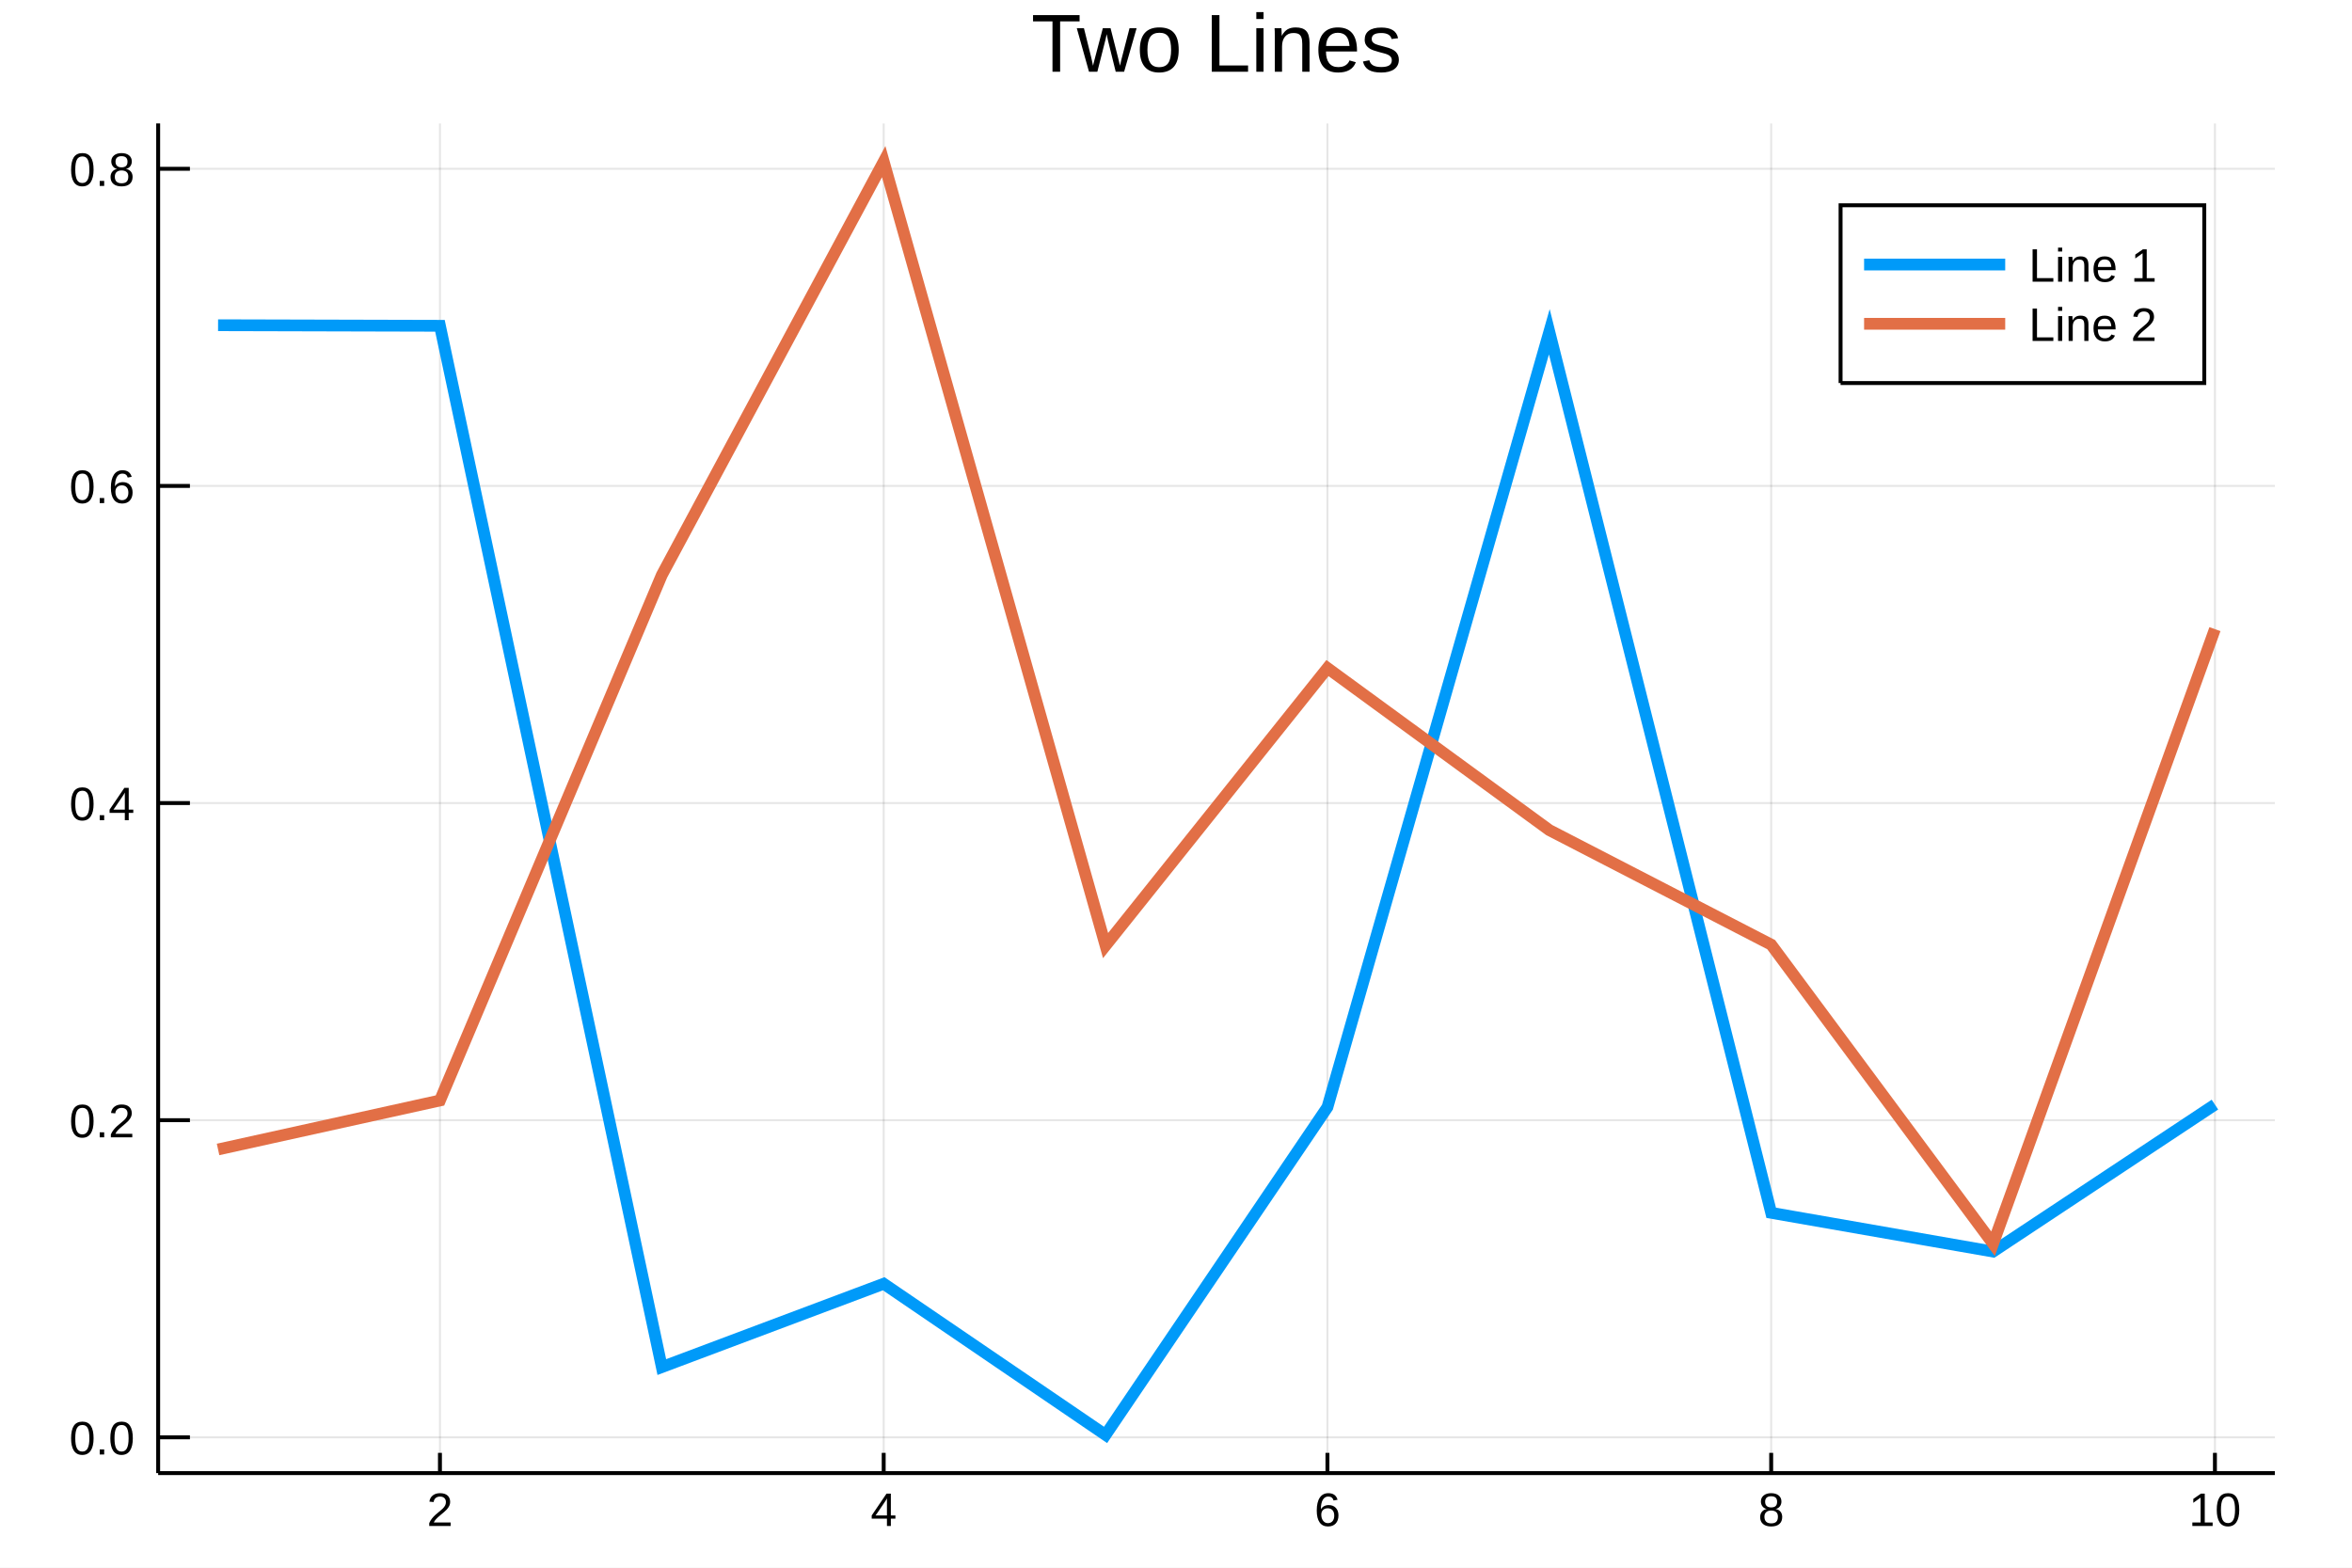
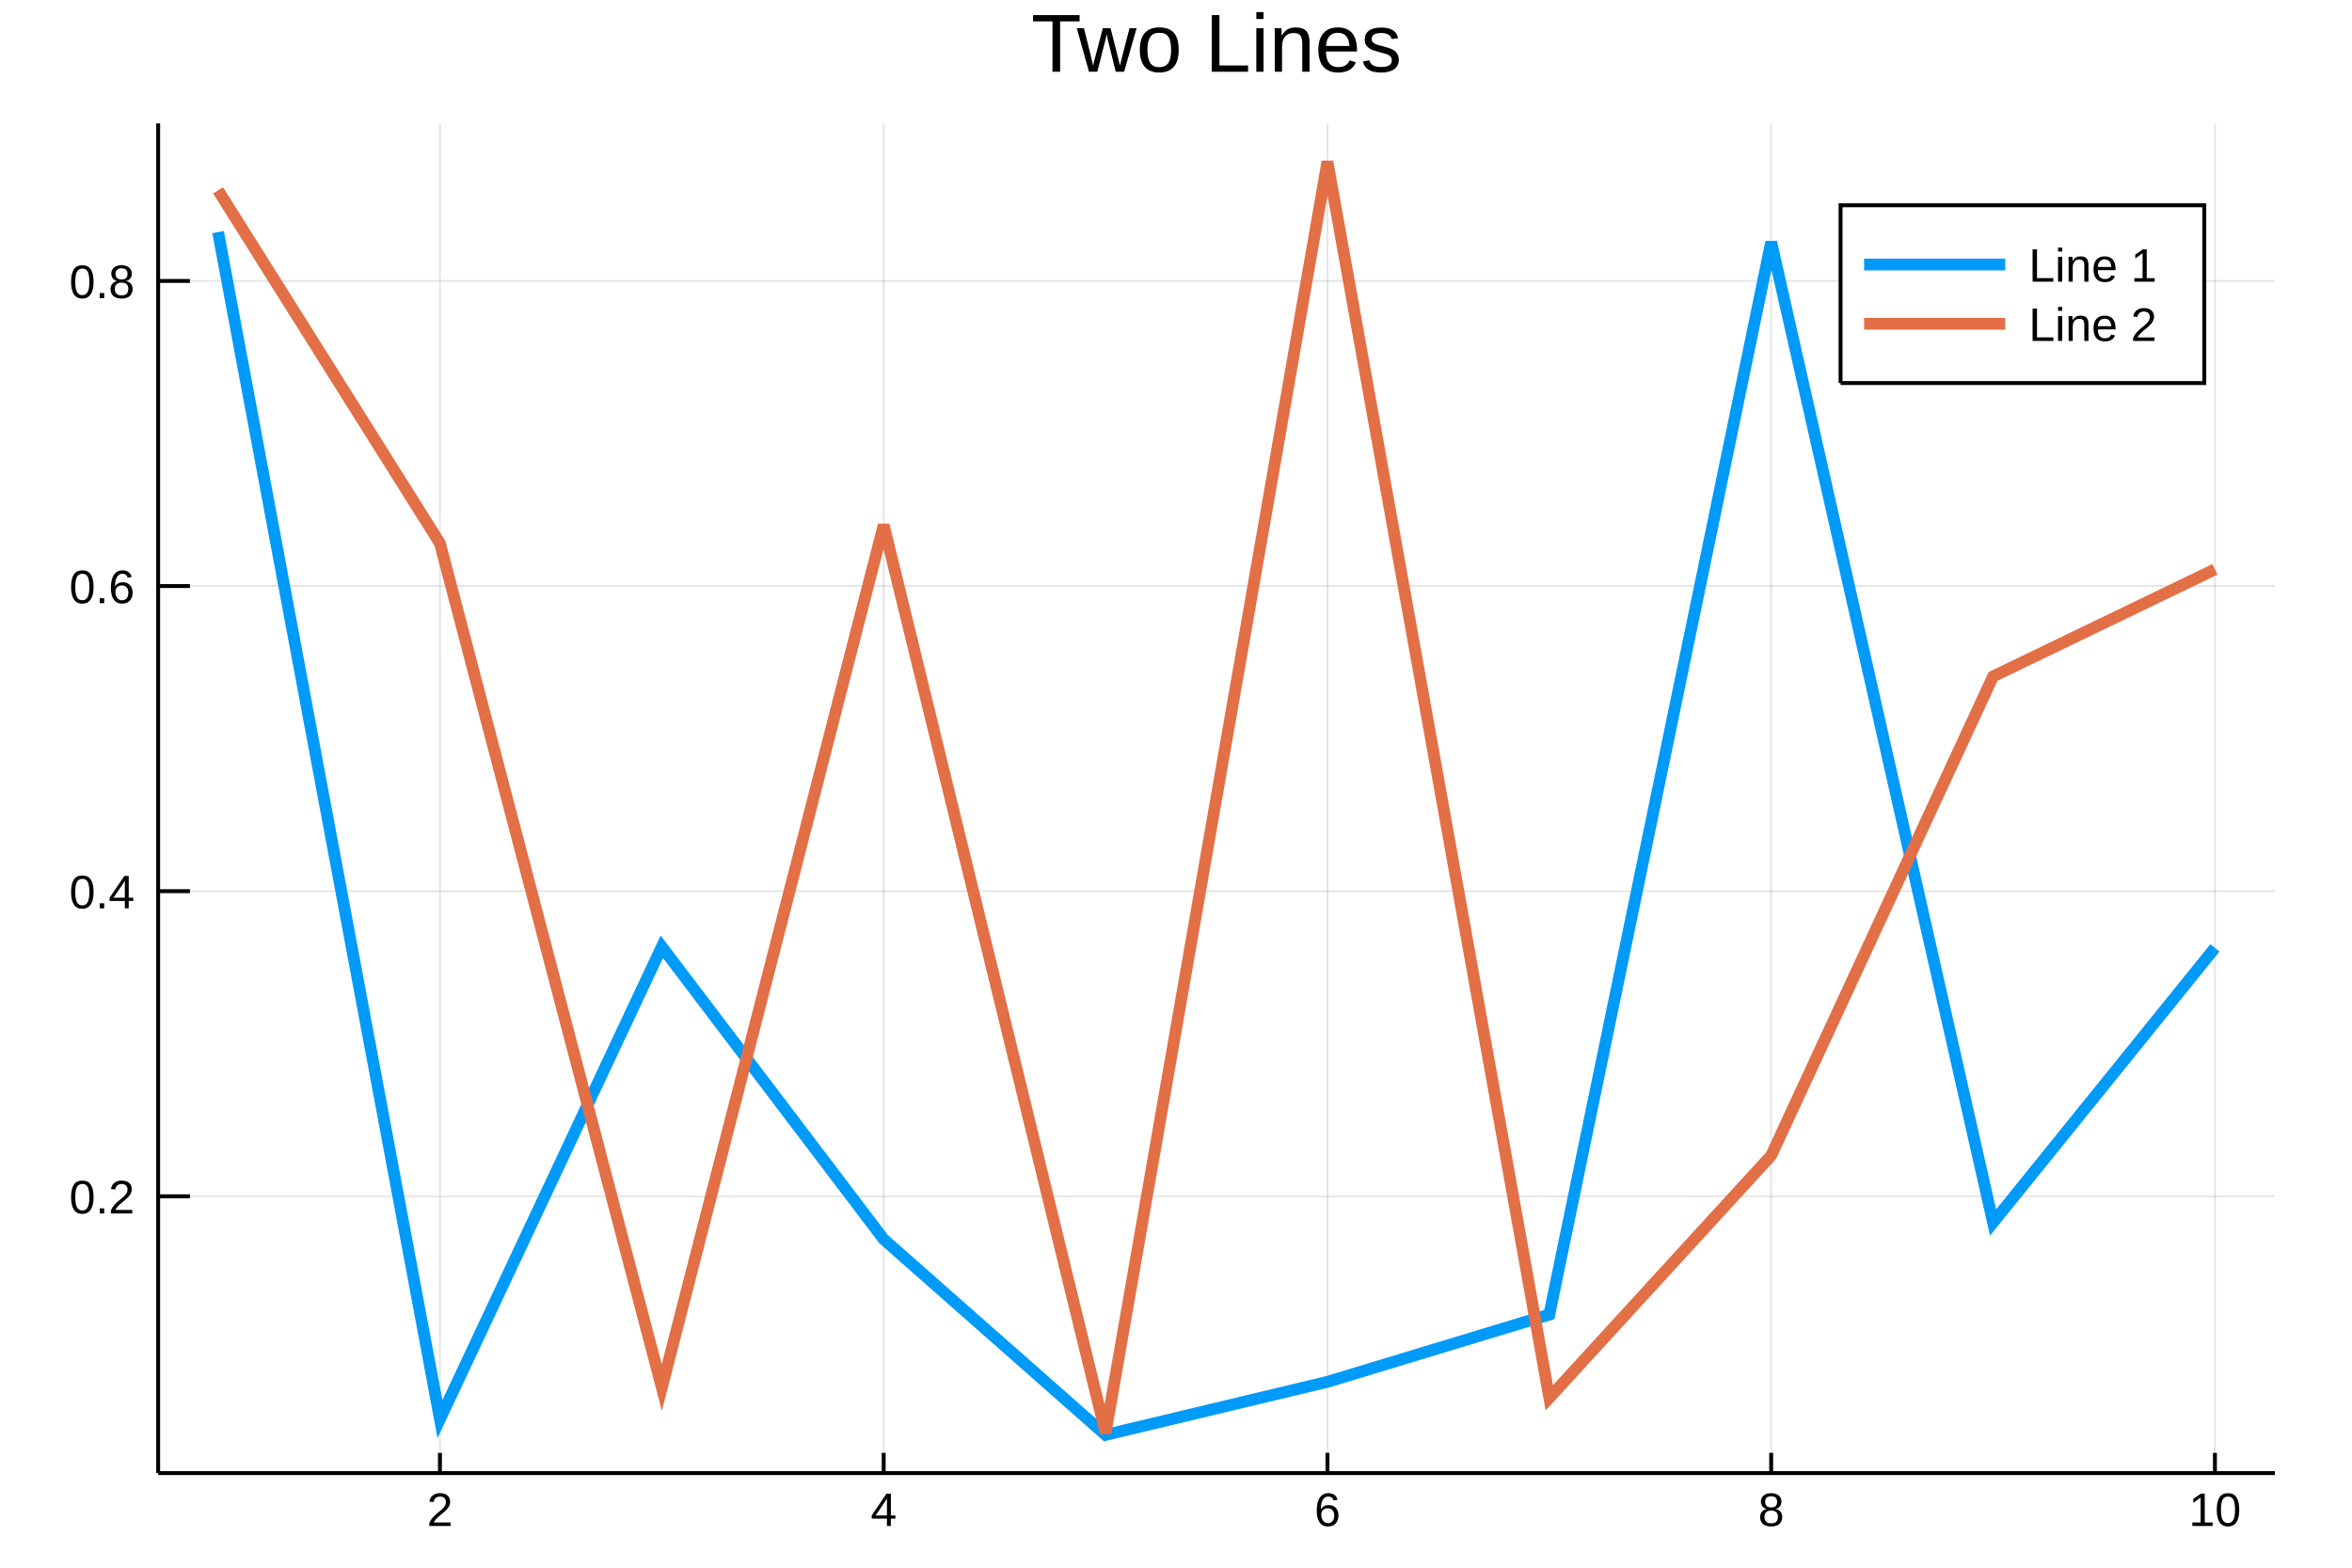
<svg xmlns="http://www.w3.org/2000/svg" width="600" height="400" viewBox="0 0 2400 1600">
  <defs>
-     <clipPath id="clip5200">
+     <clipPath id="clip6900">
      <rect x="0" y="0" width="2000" height="2000" />
    </clipPath>
  </defs>
  <defs>
-     <clipPath id="clip5201">
+     <clipPath id="clip6901">
      <rect x="0" y="0" width="2400" height="1600" />
    </clipPath>
  </defs>
-   <polygon clip-path="url(#clip5201)" points=" 0,1600 2400,1600 2400,0 0,0    " fill="#ffffff" fill-rule="evenodd" fill-opacity="1" />
+   <polygon clip-path="url(#clip6901)" points=" 0,1600 2400,1600 2400,0 0,0    " fill="#ffffff" fill-rule="evenodd" fill-opacity="1" />
  <defs>
-     <clipPath id="clip5202">
+     <clipPath id="clip6902">
      <rect x="480" y="0" width="1681" height="1600" />
    </clipPath>
  </defs>
-   <polygon clip-path="url(#clip5201)" points=" 161.394,1503.47 2321.26,1503.47 2321.26,125.984 161.394,125.984    " fill="#ffffff" fill-rule="evenodd" fill-opacity="1" />
+   <polygon clip-path="url(#clip6901)" points=" 161.394,1503.47 2321.26,1503.47 2321.26,125.984 161.394,125.984    " fill="#ffffff" fill-rule="evenodd" fill-opacity="1" />
  <defs>
-     <clipPath id="clip5203">
+     <clipPath id="clip6903">
      <rect x="161" y="125" width="2161" height="1378" />
    </clipPath>
  </defs>
-   <polyline clip-path="url(#clip5203)" style="stroke:#000000; stroke-width:2; stroke-opacity:0.1; fill:none" points="   448.923,1503.47 448.923,125.984    " />
-   <polyline clip-path="url(#clip5203)" style="stroke:#000000; stroke-width:2; stroke-opacity:0.1; fill:none" points="   901.725,1503.47 901.725,125.984    " />
-   <polyline clip-path="url(#clip5203)" style="stroke:#000000; stroke-width:2; stroke-opacity:0.1; fill:none" points="   1354.53,1503.47 1354.53,125.984    " />
-   <polyline clip-path="url(#clip5203)" style="stroke:#000000; stroke-width:2; stroke-opacity:0.1; fill:none" points="   1807.33,1503.47 1807.33,125.984    " />
-   <polyline clip-path="url(#clip5203)" style="stroke:#000000; stroke-width:2; stroke-opacity:0.1; fill:none" points="   2260.13,1503.47 2260.13,125.984    " />
-   <polyline clip-path="url(#clip5203)" style="stroke:#000000; stroke-width:2; stroke-opacity:0.1; fill:none" points="   161.394,1466.96 2321.26,1466.96    " />
-   <polyline clip-path="url(#clip5203)" style="stroke:#000000; stroke-width:2; stroke-opacity:0.1; fill:none" points="   161.394,1143.28 2321.26,1143.28    " />
-   <polyline clip-path="url(#clip5203)" style="stroke:#000000; stroke-width:2; stroke-opacity:0.1; fill:none" points="   161.394,819.613 2321.26,819.613    " />
-   <polyline clip-path="url(#clip5203)" style="stroke:#000000; stroke-width:2; stroke-opacity:0.1; fill:none" points="   161.394,495.941 2321.26,495.941    " />
-   <polyline clip-path="url(#clip5203)" style="stroke:#000000; stroke-width:2; stroke-opacity:0.1; fill:none" points="   161.394,172.269 2321.26,172.269    " />
-   <polyline clip-path="url(#clip5201)" style="stroke:#000000; stroke-width:4; stroke-opacity:1; fill:none" points="   161.394,1503.47 2321.26,1503.47    " />
-   <polyline clip-path="url(#clip5201)" style="stroke:#000000; stroke-width:4; stroke-opacity:1; fill:none" points="   161.394,1503.47 161.394,125.984    " />
-   <polyline clip-path="url(#clip5201)" style="stroke:#000000; stroke-width:4; stroke-opacity:1; fill:none" points="   448.923,1503.47 448.923,1482.81    " />
-   <polyline clip-path="url(#clip5201)" style="stroke:#000000; stroke-width:4; stroke-opacity:1; fill:none" points="   901.725,1503.47 901.725,1482.81    " />
-   <polyline clip-path="url(#clip5201)" style="stroke:#000000; stroke-width:4; stroke-opacity:1; fill:none" points="   1354.53,1503.47 1354.53,1482.81    " />
-   <polyline clip-path="url(#clip5201)" style="stroke:#000000; stroke-width:4; stroke-opacity:1; fill:none" points="   1807.33,1503.47 1807.33,1482.81    " />
-   <polyline clip-path="url(#clip5201)" style="stroke:#000000; stroke-width:4; stroke-opacity:1; fill:none" points="   2260.13,1503.47 2260.13,1482.81    " />
-   <polyline clip-path="url(#clip5201)" style="stroke:#000000; stroke-width:4; stroke-opacity:1; fill:none" points="   161.394,1466.96 193.792,1466.96    " />
-   <polyline clip-path="url(#clip5201)" style="stroke:#000000; stroke-width:4; stroke-opacity:1; fill:none" points="   161.394,1143.28 193.792,1143.28    " />
-   <polyline clip-path="url(#clip5201)" style="stroke:#000000; stroke-width:4; stroke-opacity:1; fill:none" points="   161.394,819.613 193.792,819.613    " />
-   <polyline clip-path="url(#clip5201)" style="stroke:#000000; stroke-width:4; stroke-opacity:1; fill:none" points="   161.394,495.941 193.792,495.941    " />
-   <polyline clip-path="url(#clip5201)" style="stroke:#000000; stroke-width:4; stroke-opacity:1; fill:none" points="   161.394,172.269 193.792,172.269    " />
-   <g clip-path="url(#clip5201)">
+   <polyline clip-path="url(#clip6903)" style="stroke:#000000; stroke-width:2; stroke-opacity:0.1; fill:none" points="   448.923,1503.47 448.923,125.984    " />
+   <polyline clip-path="url(#clip6903)" style="stroke:#000000; stroke-width:2; stroke-opacity:0.1; fill:none" points="   901.725,1503.47 901.725,125.984    " />
+   <polyline clip-path="url(#clip6903)" style="stroke:#000000; stroke-width:2; stroke-opacity:0.1; fill:none" points="   1354.53,1503.47 1354.53,125.984    " />
+   <polyline clip-path="url(#clip6903)" style="stroke:#000000; stroke-width:2; stroke-opacity:0.1; fill:none" points="   1807.33,1503.47 1807.33,125.984    " />
+   <polyline clip-path="url(#clip6903)" style="stroke:#000000; stroke-width:2; stroke-opacity:0.1; fill:none" points="   2260.13,1503.47 2260.13,125.984    " />
+   <polyline clip-path="url(#clip6903)" style="stroke:#000000; stroke-width:2; stroke-opacity:0.1; fill:none" points="   161.394,1220.94 2321.26,1220.94    " />
+   <polyline clip-path="url(#clip6903)" style="stroke:#000000; stroke-width:2; stroke-opacity:0.1; fill:none" points="   161.394,909.539 2321.26,909.539    " />
+   <polyline clip-path="url(#clip6903)" style="stroke:#000000; stroke-width:2; stroke-opacity:0.1; fill:none" points="   161.394,598.134 2321.26,598.134    " />
+   <polyline clip-path="url(#clip6903)" style="stroke:#000000; stroke-width:2; stroke-opacity:0.1; fill:none" points="   161.394,286.729 2321.26,286.729    " />
+   <polyline clip-path="url(#clip6901)" style="stroke:#000000; stroke-width:4; stroke-opacity:1; fill:none" points="   161.394,1503.47 2321.26,1503.47    " />
+   <polyline clip-path="url(#clip6901)" style="stroke:#000000; stroke-width:4; stroke-opacity:1; fill:none" points="   161.394,1503.47 161.394,125.984    " />
+   <polyline clip-path="url(#clip6901)" style="stroke:#000000; stroke-width:4; stroke-opacity:1; fill:none" points="   448.923,1503.47 448.923,1482.81    " />
+   <polyline clip-path="url(#clip6901)" style="stroke:#000000; stroke-width:4; stroke-opacity:1; fill:none" points="   901.725,1503.47 901.725,1482.81    " />
+   <polyline clip-path="url(#clip6901)" style="stroke:#000000; stroke-width:4; stroke-opacity:1; fill:none" points="   1354.53,1503.47 1354.53,1482.81    " />
+   <polyline clip-path="url(#clip6901)" style="stroke:#000000; stroke-width:4; stroke-opacity:1; fill:none" points="   1807.33,1503.47 1807.33,1482.81    " />
+   <polyline clip-path="url(#clip6901)" style="stroke:#000000; stroke-width:4; stroke-opacity:1; fill:none" points="   2260.13,1503.47 2260.13,1482.81    " />
+   <polyline clip-path="url(#clip6901)" style="stroke:#000000; stroke-width:4; stroke-opacity:1; fill:none" points="   161.394,1220.94 193.792,1220.94    " />
+   <polyline clip-path="url(#clip6901)" style="stroke:#000000; stroke-width:4; stroke-opacity:1; fill:none" points="   161.394,909.539 193.792,909.539    " />
+   <polyline clip-path="url(#clip6901)" style="stroke:#000000; stroke-width:4; stroke-opacity:1; fill:none" points="   161.394,598.134 193.792,598.134    " />
+   <polyline clip-path="url(#clip6901)" style="stroke:#000000; stroke-width:4; stroke-opacity:1; fill:none" points="   161.394,286.729 193.792,286.729    " />
+   <g clip-path="url(#clip6901)">
    <text style="fill:#000000; fill-opacity:1; font-family:Arial,Helvetica Neue,Helvetica,sans-serif; font-size:48px; text-anchor:middle;" transform="rotate(0, 448.923, 1557.47)" x="448.923" y="1557.47">2</text>
  </g>
-   <g clip-path="url(#clip5201)">
+   <g clip-path="url(#clip6901)">
    <text style="fill:#000000; fill-opacity:1; font-family:Arial,Helvetica Neue,Helvetica,sans-serif; font-size:48px; text-anchor:middle;" transform="rotate(0, 901.725, 1557.47)" x="901.725" y="1557.47">4</text>
  </g>
-   <g clip-path="url(#clip5201)">
+   <g clip-path="url(#clip6901)">
    <text style="fill:#000000; fill-opacity:1; font-family:Arial,Helvetica Neue,Helvetica,sans-serif; font-size:48px; text-anchor:middle;" transform="rotate(0, 1354.53, 1557.47)" x="1354.53" y="1557.47">6</text>
  </g>
-   <g clip-path="url(#clip5201)">
+   <g clip-path="url(#clip6901)">
    <text style="fill:#000000; fill-opacity:1; font-family:Arial,Helvetica Neue,Helvetica,sans-serif; font-size:48px; text-anchor:middle;" transform="rotate(0, 1807.33, 1557.47)" x="1807.33" y="1557.47">8</text>
  </g>
-   <g clip-path="url(#clip5201)">
+   <g clip-path="url(#clip6901)">
    <text style="fill:#000000; fill-opacity:1; font-family:Arial,Helvetica Neue,Helvetica,sans-serif; font-size:48px; text-anchor:middle;" transform="rotate(0, 2260.13, 1557.47)" x="2260.13" y="1557.47">10</text>
  </g>
-   <g clip-path="url(#clip5201)">
-     <text style="fill:#000000; fill-opacity:1; font-family:Arial,Helvetica Neue,Helvetica,sans-serif; font-size:48px; text-anchor:end;" transform="rotate(0, 137.394, 1484.46)" x="137.394" y="1484.46">0.0</text>
+   <g clip-path="url(#clip6901)">
+     <text style="fill:#000000; fill-opacity:1; font-family:Arial,Helvetica Neue,Helvetica,sans-serif; font-size:48px; text-anchor:end;" transform="rotate(0, 137.394, 1238.44)" x="137.394" y="1238.44">0.2</text>
  </g>
-   <g clip-path="url(#clip5201)">
-     <text style="fill:#000000; fill-opacity:1; font-family:Arial,Helvetica Neue,Helvetica,sans-serif; font-size:48px; text-anchor:end;" transform="rotate(0, 137.394, 1160.78)" x="137.394" y="1160.78">0.2</text>
+   <g clip-path="url(#clip6901)">
+     <text style="fill:#000000; fill-opacity:1; font-family:Arial,Helvetica Neue,Helvetica,sans-serif; font-size:48px; text-anchor:end;" transform="rotate(0, 137.394, 927.039)" x="137.394" y="927.039">0.4</text>
  </g>
-   <g clip-path="url(#clip5201)">
-     <text style="fill:#000000; fill-opacity:1; font-family:Arial,Helvetica Neue,Helvetica,sans-serif; font-size:48px; text-anchor:end;" transform="rotate(0, 137.394, 837.113)" x="137.394" y="837.113">0.4</text>
+   <g clip-path="url(#clip6901)">
+     <text style="fill:#000000; fill-opacity:1; font-family:Arial,Helvetica Neue,Helvetica,sans-serif; font-size:48px; text-anchor:end;" transform="rotate(0, 137.394, 615.634)" x="137.394" y="615.634">0.6</text>
  </g>
-   <g clip-path="url(#clip5201)">
-     <text style="fill:#000000; fill-opacity:1; font-family:Arial,Helvetica Neue,Helvetica,sans-serif; font-size:48px; text-anchor:end;" transform="rotate(0, 137.394, 513.441)" x="137.394" y="513.441">0.6</text>
+   <g clip-path="url(#clip6901)">
+     <text style="fill:#000000; fill-opacity:1; font-family:Arial,Helvetica Neue,Helvetica,sans-serif; font-size:48px; text-anchor:end;" transform="rotate(0, 137.394, 304.229)" x="137.394" y="304.229">0.8</text>
  </g>
-   <g clip-path="url(#clip5201)">
-     <text style="fill:#000000; fill-opacity:1; font-family:Arial,Helvetica Neue,Helvetica,sans-serif; font-size:48px; text-anchor:end;" transform="rotate(0, 137.394, 189.769)" x="137.394" y="189.769">0.8</text>
-   </g>
-   <g clip-path="url(#clip5201)">
+   <g clip-path="url(#clip6901)">
    <text style="fill:#000000; fill-opacity:1; font-family:Arial,Helvetica Neue,Helvetica,sans-serif; font-size:84px; text-anchor:middle;" transform="rotate(0, 1241.33, 73.2)" x="1241.33" y="73.2">Two Lines</text>
  </g>
-   <polyline clip-path="url(#clip5203)" style="stroke:#009af9; stroke-width:12; stroke-opacity:1; fill:none" points="   222.522,331.922 448.923,332.504 675.324,1395.26 901.725,1310.21 1128.13,1464.49 1354.53,1129.98 1580.93,338.607 1807.33,1237.81 2033.73,1277.37 2260.13,1127.38       " />
-   <polyline clip-path="url(#clip5203)" style="stroke:#e26f46; stroke-width:12; stroke-opacity:1; fill:none" points="   222.522,1173.15 448.923,1123.15 675.324,586.897 901.725,164.97 1128.13,965.076 1354.53,681.844 1580.93,847.214 1807.33,964.114 2033.73,1269.39 2260.13,642.101       " />
-   <polygon clip-path="url(#clip5201)" points=" 1878.14,390.944 2249.26,390.944 2249.26,209.504 1878.14,209.504    " fill="#ffffff" fill-rule="evenodd" fill-opacity="1" />
-   <polyline clip-path="url(#clip5201)" style="stroke:#000000; stroke-width:4; stroke-opacity:1; fill:none" points="   1878.14,390.944 2249.26,390.944 2249.26,209.504 1878.14,209.504 1878.14,390.944    " />
-   <polyline clip-path="url(#clip5201)" style="stroke:#009af9; stroke-width:12; stroke-opacity:1; fill:none" points="   1902.14,269.984 2046.14,269.984    " />
-   <g clip-path="url(#clip5201)">
+   <polyline clip-path="url(#clip6903)" style="stroke:#009af9; stroke-width:12; stroke-opacity:1; fill:none" points="   222.522,236.859 448.923,1448.34 675.324,966.283 901.725,1264.81 1128.13,1464.49 1354.53,1410.32 1580.93,1341.67 1807.33,247.092 2033.73,1247.7 2260.13,967.421       " />
+   <polyline clip-path="url(#clip6903)" style="stroke:#e26f46; stroke-width:12; stroke-opacity:1; fill:none" points="   222.522,194.289 448.923,554.525 675.324,1416.14 901.725,535.856 1128.13,1462.47 1354.53,164.97 1580.93,1426.65 1807.33,1179.33 2033.73,690.375 2260.13,581.087       " />
+   <polygon clip-path="url(#clip6901)" points=" 1878.14,390.944 2249.26,390.944 2249.26,209.504 1878.14,209.504    " fill="#ffffff" fill-rule="evenodd" fill-opacity="1" />
+   <polyline clip-path="url(#clip6901)" style="stroke:#000000; stroke-width:4; stroke-opacity:1; fill:none" points="   1878.14,390.944 2249.26,390.944 2249.26,209.504 1878.14,209.504 1878.14,390.944    " />
+   <polyline clip-path="url(#clip6901)" style="stroke:#009af9; stroke-width:12; stroke-opacity:1; fill:none" points="   1902.14,269.984 2046.14,269.984    " />
+   <g clip-path="url(#clip6901)">
    <text style="fill:#000000; fill-opacity:1; font-family:Arial,Helvetica Neue,Helvetica,sans-serif; font-size:48px; text-anchor:start;" transform="rotate(0, 2070.14, 287.484)" x="2070.14" y="287.484">Line 1</text>
  </g>
-   <polyline clip-path="url(#clip5201)" style="stroke:#e26f46; stroke-width:12; stroke-opacity:1; fill:none" points="   1902.14,330.464 2046.14,330.464    " />
-   <g clip-path="url(#clip5201)">
+   <polyline clip-path="url(#clip6901)" style="stroke:#e26f46; stroke-width:12; stroke-opacity:1; fill:none" points="   1902.14,330.464 2046.14,330.464    " />
+   <g clip-path="url(#clip6901)">
    <text style="fill:#000000; fill-opacity:1; font-family:Arial,Helvetica Neue,Helvetica,sans-serif; font-size:48px; text-anchor:start;" transform="rotate(0, 2070.14, 347.964)" x="2070.14" y="347.964">Line 2</text>
  </g>
</svg>
